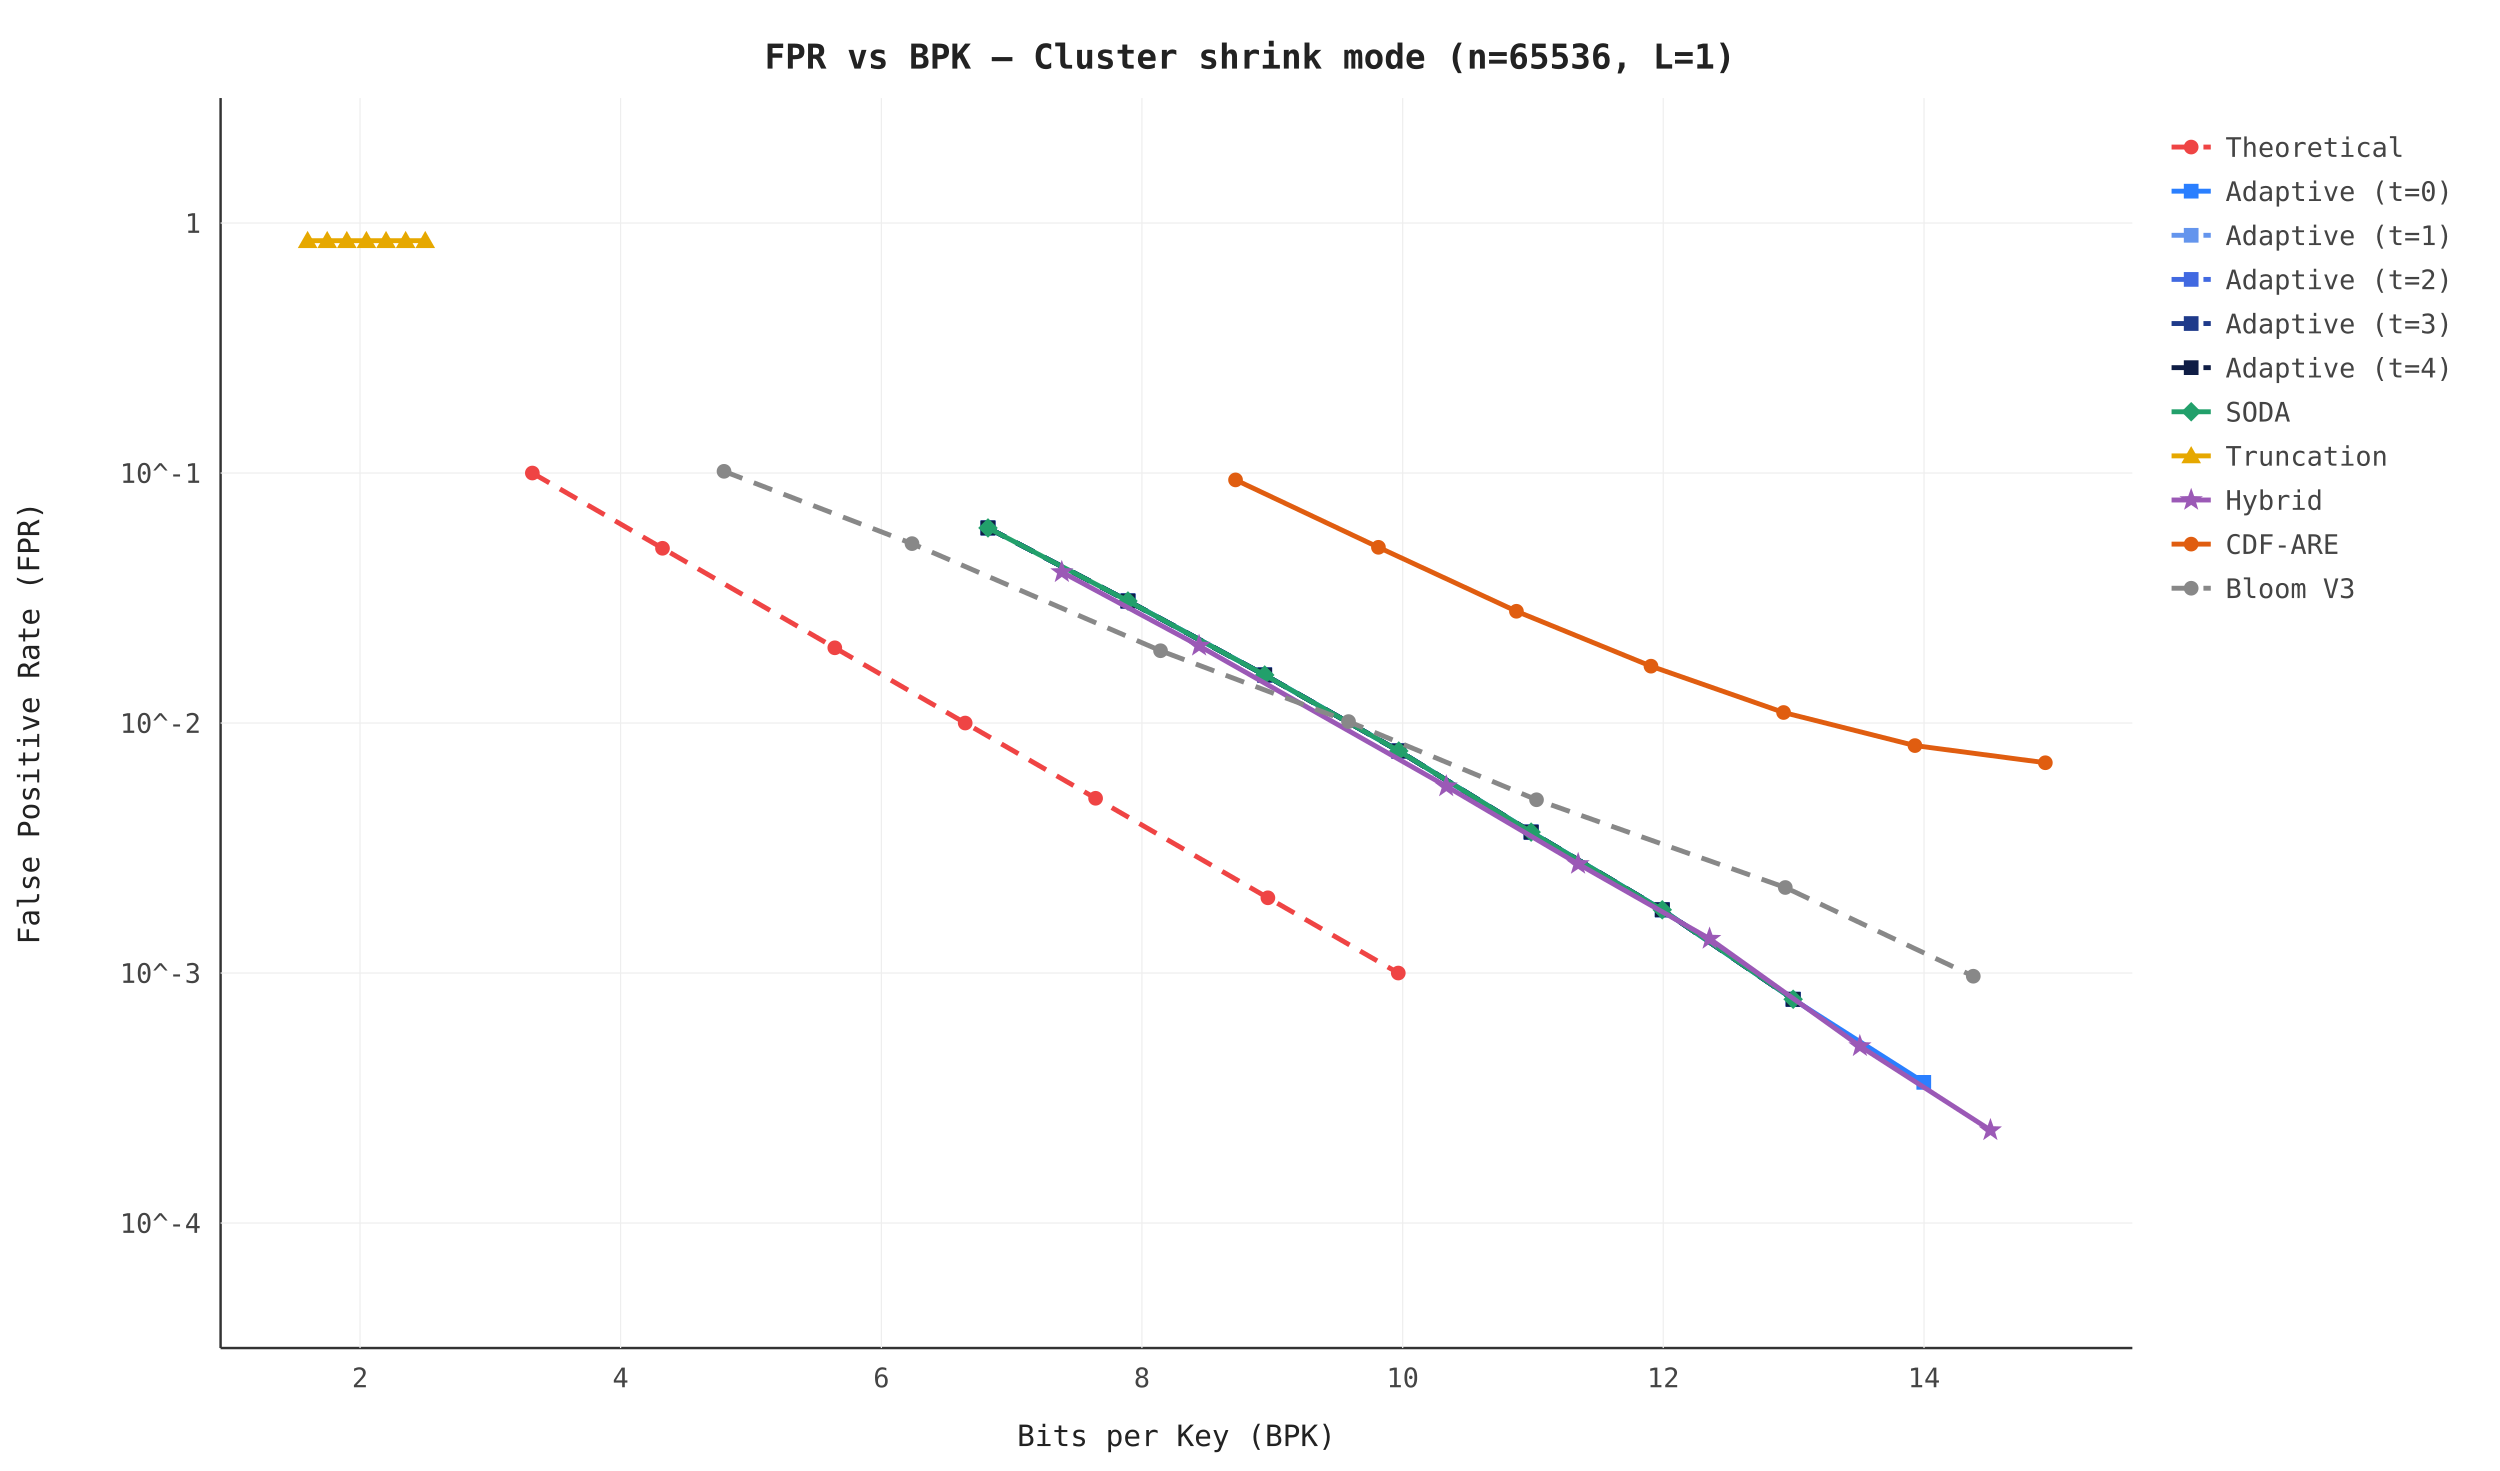
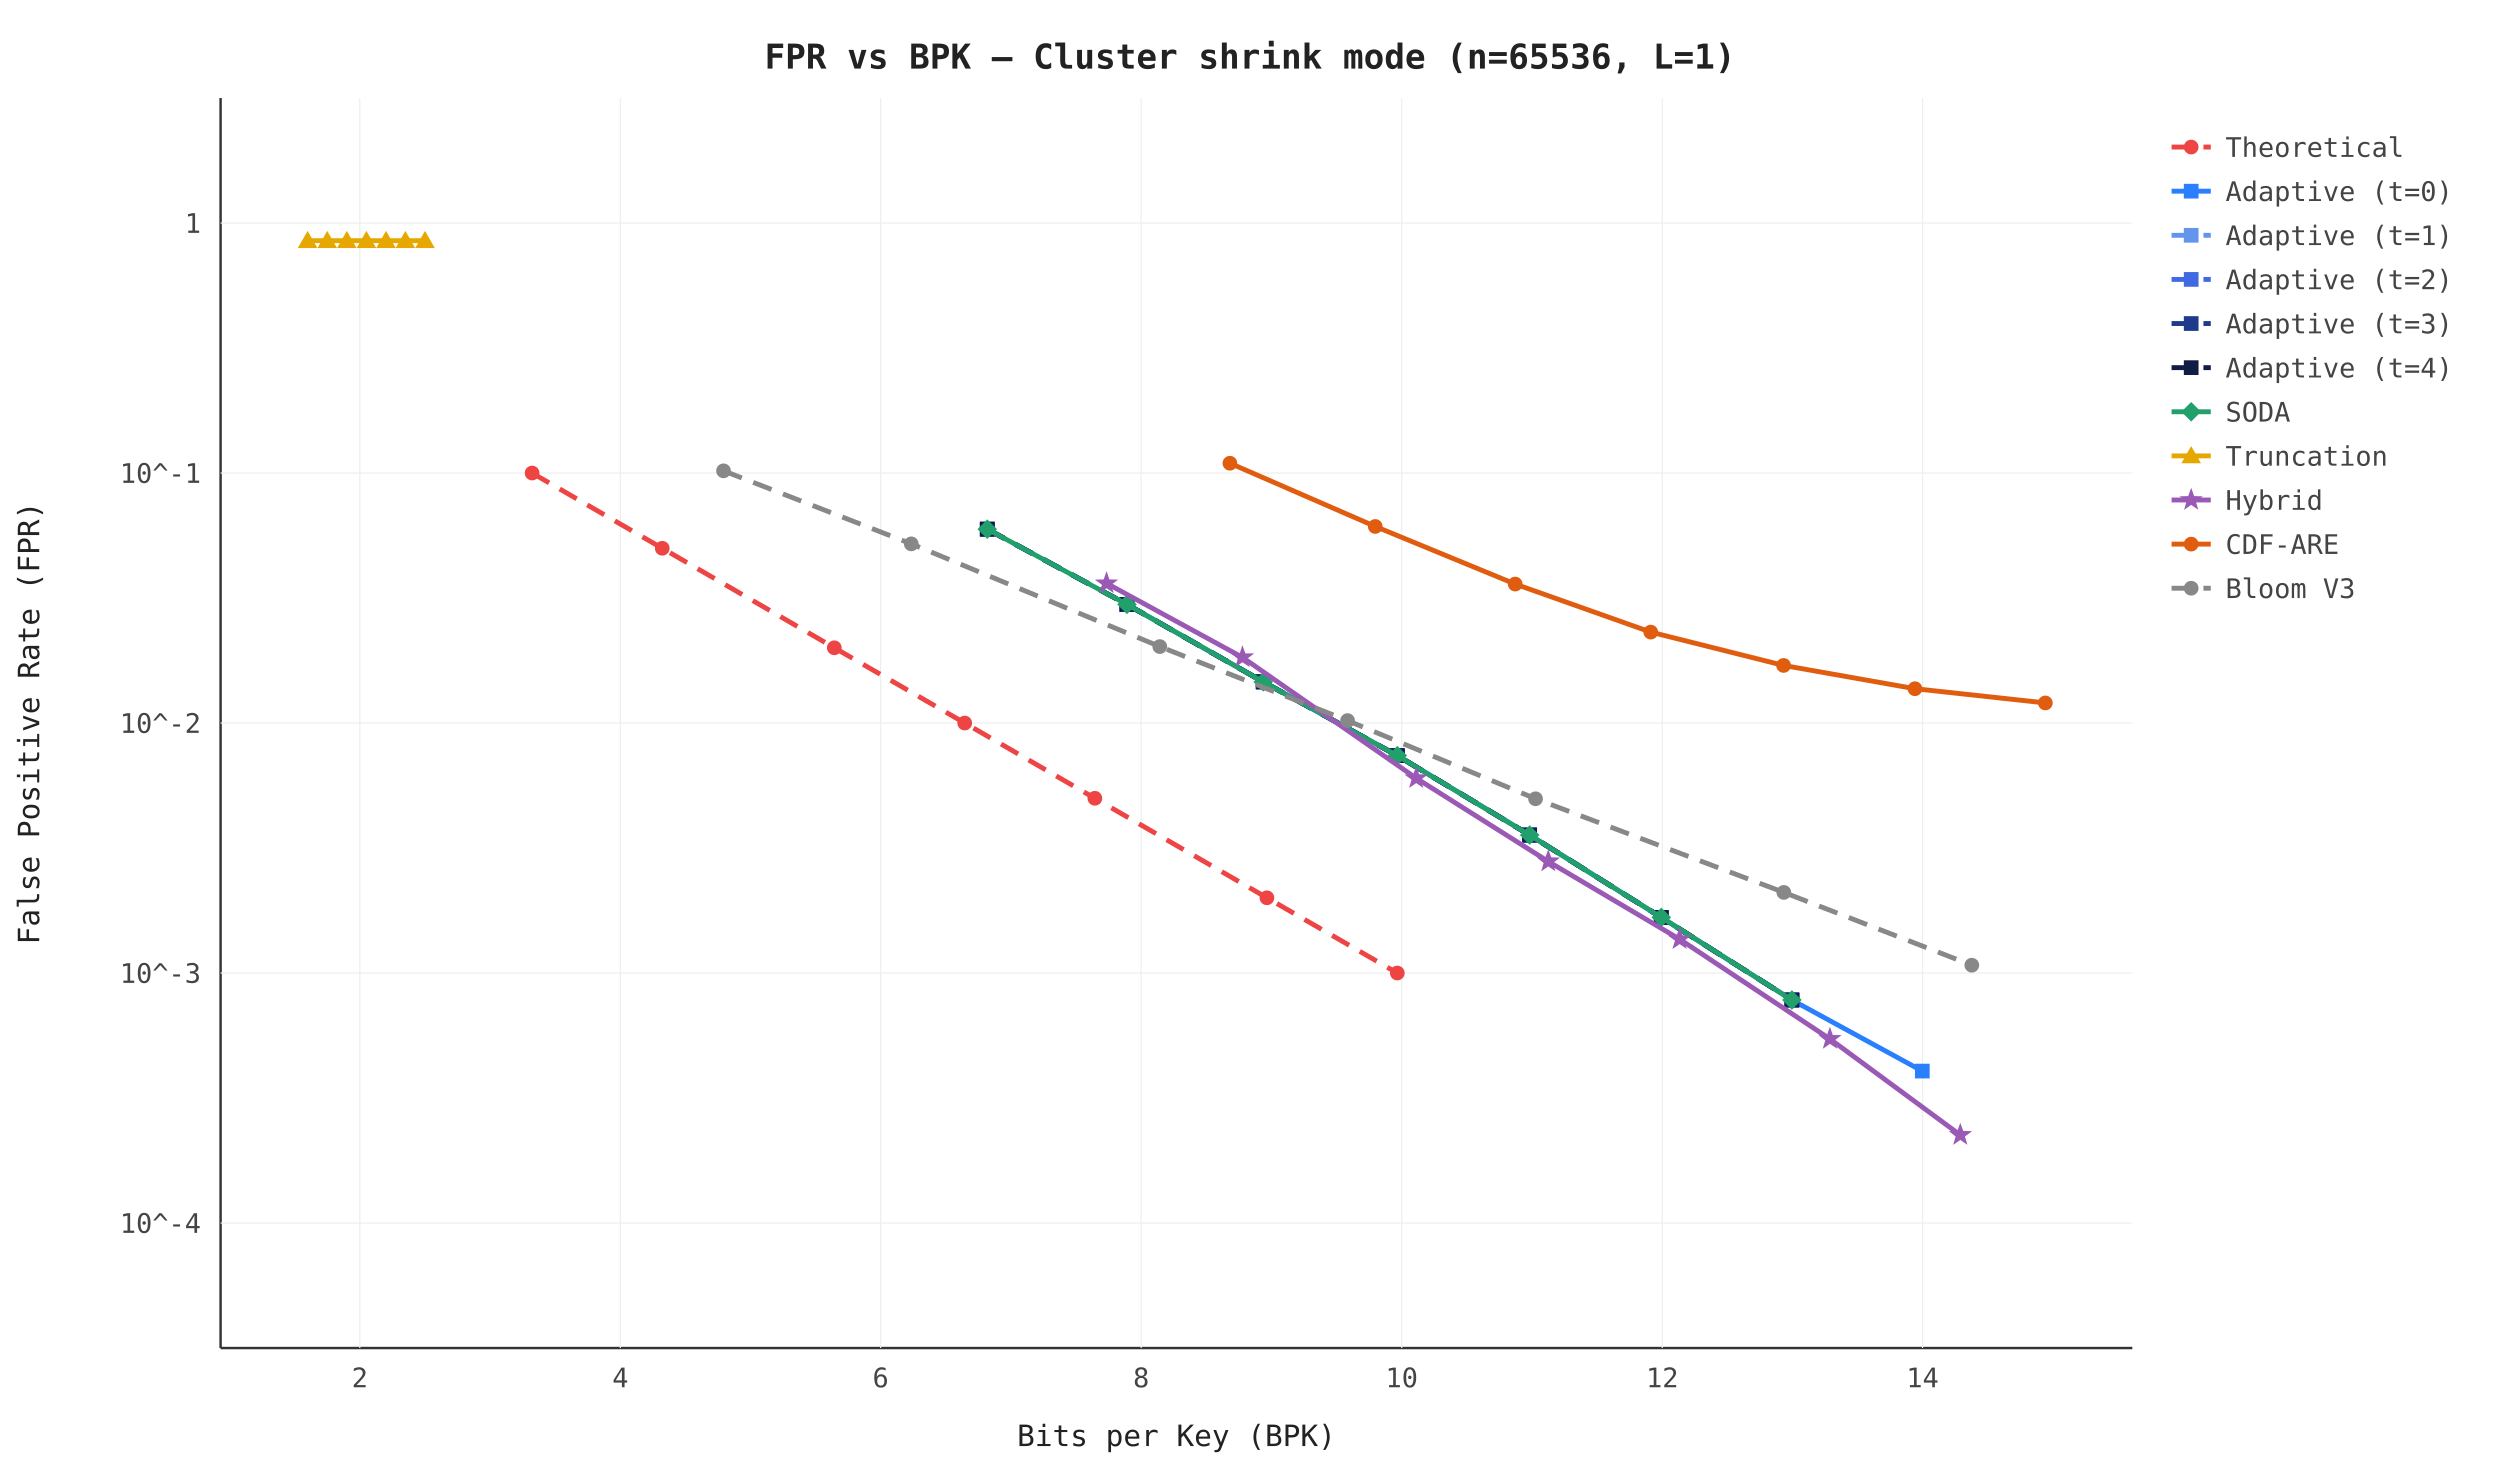
<svg xmlns="http://www.w3.org/2000/svg" width="1020" height="600" viewBox="0 0 1020 600">
  <style>text{font-family:Menlo,Monaco,monospace;font-size:12px;fill:#222} .axis{stroke:#333;stroke-width:1} .grid{stroke:#eee;stroke-width:0.5} .label{font-size:11px;fill:#444}</style>
  <text x="510" y="28" text-anchor="middle" style="font-size:14px;font-weight:bold">FPR vs BPK — Cluster shrink mode (n=65536, L=1)</text>
  <line class="axis" x1="90.0" y1="550.0" x2="870.0" y2="550.0" />
  <line class="axis" x1="90.0" y1="40.0" x2="90.0" y2="550.0" />
  <line class="grid" x1="90.0" y1="499.0" x2="870.0" y2="499.0" />
  <text class="label" x="82.0" y="503.0" text-anchor="end">10^-4</text>
  <line class="grid" x1="90.0" y1="397.0" x2="870.0" y2="397.0" />
  <text class="label" x="82.0" y="401.0" text-anchor="end">10^-3</text>
  <line class="grid" x1="90.0" y1="295.0" x2="870.0" y2="295.0" />
  <text class="label" x="82.0" y="299.0" text-anchor="end">10^-2</text>
  <line class="grid" x1="90.0" y1="193.0" x2="870.0" y2="193.0" />
  <text class="label" x="82.0" y="197.0" text-anchor="end">10^-1</text>
  <line class="grid" x1="90.0" y1="91.0" x2="870.0" y2="91.0" />
  <text class="label" x="82.0" y="95.0" text-anchor="end">1</text>
-   <line class="grid" x1="146.9" y1="40.0" x2="146.9" y2="550.0" />
-   <text class="label" x="146.9" y="566.0" text-anchor="middle">2</text>
-   <line class="grid" x1="253.2" y1="40.0" x2="253.2" y2="550.0" />
-   <text class="label" x="253.2" y="566.0" text-anchor="middle">4</text>
-   <line class="grid" x1="359.6" y1="40.0" x2="359.6" y2="550.0" />
-   <text class="label" x="359.6" y="566.0" text-anchor="middle">6</text>
-   <line class="grid" x1="465.9" y1="40.0" x2="465.9" y2="550.0" />
-   <text class="label" x="465.9" y="566.0" text-anchor="middle">8</text>
-   <line class="grid" x1="572.3" y1="40.0" x2="572.3" y2="550.0" />
-   <text class="label" x="572.3" y="566.0" text-anchor="middle">10</text>
-   <line class="grid" x1="678.6" y1="40.0" x2="678.6" y2="550.0" />
-   <text class="label" x="678.6" y="566.0" text-anchor="middle">12</text>
-   <line class="grid" x1="785.0" y1="40.0" x2="785.0" y2="550.0" />
-   <text class="label" x="785.0" y="566.0" text-anchor="middle">14</text>
-   <polyline fill="none" stroke="#ef4444" stroke-width="2" stroke-dasharray="8,5" points="217.2,193.0 270.3,223.7 340.6,264.3 393.8,295.0 447.0,325.7 517.3,366.3 570.5,397.0" />
-   <circle cx="217.2" cy="193.0" r="3" fill="#ef4444" />
-   <circle cx="270.3" cy="223.7" r="3" fill="#ef4444" />
-   <circle cx="340.6" cy="264.3" r="3" fill="#ef4444" />
-   <circle cx="393.8" cy="295.0" r="3" fill="#ef4444" />
-   <circle cx="447.0" cy="325.7" r="3" fill="#ef4444" />
-   <circle cx="517.3" cy="366.3" r="3" fill="#ef4444" />
-   <circle cx="570.5" cy="397.0" r="3" fill="#ef4444" />
-   <polyline fill="none" stroke="#2a7fff" stroke-width="2" points="460.2,245.2 516.0,275.4 570.7,306.4 624.7,339.5 678.2,371.2 731.6,407.7 784.9,441.6" />
-   <rect x="457.2" y="242.2" width="6" height="6" fill="#2a7fff" />
-   <rect x="513.0" y="272.4" width="6" height="6" fill="#2a7fff" />
-   <rect x="567.7" y="303.4" width="6" height="6" fill="#2a7fff" />
-   <rect x="621.7" y="336.5" width="6" height="6" fill="#2a7fff" />
-   <rect x="675.2" y="368.2" width="6" height="6" fill="#2a7fff" />
-   <rect x="728.6" y="404.7" width="6" height="6" fill="#2a7fff" />
-   <rect x="781.9" y="438.6" width="6" height="6" fill="#2a7fff" />
-   <polyline fill="none" stroke="#6495ED" stroke-width="2" stroke-dasharray="8,5" points="403.1,215.4 460.2,245.2 516.0,275.4 570.7,306.4 624.7,339.5 678.2,371.2 731.6,407.7" />
-   <rect x="400.1" y="212.4" width="6" height="6" fill="#6495ED" />
-   <rect x="457.2" y="242.2" width="6" height="6" fill="#6495ED" />
-   <rect x="513.0" y="272.4" width="6" height="6" fill="#6495ED" />
-   <rect x="567.7" y="303.4" width="6" height="6" fill="#6495ED" />
-   <rect x="621.7" y="336.5" width="6" height="6" fill="#6495ED" />
-   <rect x="675.2" y="368.2" width="6" height="6" fill="#6495ED" />
-   <rect x="728.6" y="404.7" width="6" height="6" fill="#6495ED" />
-   <polyline fill="none" stroke="#4169E1" stroke-width="2" stroke-dasharray="8,5" points="403.1,215.4 460.2,245.2 516.0,275.4 570.7,306.4 624.7,339.5 678.2,371.2 731.6,407.7" />
-   <rect x="400.1" y="212.4" width="6" height="6" fill="#4169E1" />
-   <rect x="457.2" y="242.2" width="6" height="6" fill="#4169E1" />
-   <rect x="513.0" y="272.4" width="6" height="6" fill="#4169E1" />
-   <rect x="567.7" y="303.4" width="6" height="6" fill="#4169E1" />
-   <rect x="621.7" y="336.5" width="6" height="6" fill="#4169E1" />
-   <rect x="675.2" y="368.2" width="6" height="6" fill="#4169E1" />
-   <rect x="728.6" y="404.7" width="6" height="6" fill="#4169E1" />
-   <polyline fill="none" stroke="#1E3A8A" stroke-width="2" stroke-dasharray="8,5" points="403.1,215.4 460.2,245.2 516.0,275.4 570.7,306.4 624.7,339.5 678.2,371.2 731.6,407.7" />
-   <rect x="400.1" y="212.4" width="6" height="6" fill="#1E3A8A" />
-   <rect x="457.2" y="242.2" width="6" height="6" fill="#1E3A8A" />
-   <rect x="513.0" y="272.4" width="6" height="6" fill="#1E3A8A" />
-   <rect x="567.7" y="303.4" width="6" height="6" fill="#1E3A8A" />
-   <rect x="621.7" y="336.5" width="6" height="6" fill="#1E3A8A" />
-   <rect x="675.2" y="368.2" width="6" height="6" fill="#1E3A8A" />
-   <rect x="728.6" y="404.7" width="6" height="6" fill="#1E3A8A" />
-   <polyline fill="none" stroke="#0F1D45" stroke-width="2" stroke-dasharray="8,5" points="403.1,215.4 460.2,245.2 516.0,275.4 570.7,306.4 624.7,339.5 678.2,371.2 731.6,407.7" />
-   <rect x="400.1" y="212.4" width="6" height="6" fill="#0F1D45" />
-   <rect x="457.2" y="242.2" width="6" height="6" fill="#0F1D45" />
-   <rect x="513.0" y="272.4" width="6" height="6" fill="#0F1D45" />
-   <rect x="567.7" y="303.4" width="6" height="6" fill="#0F1D45" />
-   <rect x="621.7" y="336.5" width="6" height="6" fill="#0F1D45" />
-   <rect x="675.2" y="368.2" width="6" height="6" fill="#0F1D45" />
-   <rect x="728.6" y="404.7" width="6" height="6" fill="#0F1D45" />
-   <polyline fill="none" stroke="#22a06b" stroke-width="2" points="403.1,215.4 460.2,245.2 516.0,275.4 570.7,306.4 624.7,339.5 678.2,371.2 731.6,407.7" />
-   <polygon points="403.1,211.4 407.1,215.4 403.1,219.4 399.1,215.4" fill="#22a06b" />
-   <polygon points="460.2,241.2 464.2,245.2 460.2,249.2 456.2,245.2" fill="#22a06b" />
-   <polygon points="516.0,271.4 520.0,275.4 516.0,279.4 512.0,275.4" fill="#22a06b" />
-   <polygon points="570.7,302.4 574.7,306.4 570.7,310.4 566.7,306.4" fill="#22a06b" />
-   <polygon points="624.7,335.5 628.7,339.5 624.7,343.5 620.7,339.5" fill="#22a06b" />
-   <polygon points="678.2,367.2 682.2,371.2 678.2,375.2 674.2,371.2" fill="#22a06b" />
-   <polygon points="731.6,403.7 735.6,407.7 731.6,411.7 727.6,407.7" fill="#22a06b" />
-   <polyline fill="none" stroke="#e6a800" stroke-width="2" points="125.5,98.2 133.5,98.2 141.5,98.2 149.5,98.2 157.5,98.2 165.5,98.2 173.5,98.2" />
+   <line class="grid" x1="146.8" y1="40.0" x2="146.8" y2="550.0" />
+   <text class="label" x="146.8" y="566.0" text-anchor="middle">2</text>
+   <line class="grid" x1="253.1" y1="40.0" x2="253.1" y2="550.0" />
+   <text class="label" x="253.1" y="566.0" text-anchor="middle">4</text>
+   <line class="grid" x1="359.3" y1="40.0" x2="359.3" y2="550.0" />
+   <text class="label" x="359.3" y="566.0" text-anchor="middle">6</text>
+   <line class="grid" x1="465.6" y1="40.0" x2="465.6" y2="550.0" />
+   <text class="label" x="465.6" y="566.0" text-anchor="middle">8</text>
+   <line class="grid" x1="571.9" y1="40.0" x2="571.9" y2="550.0" />
+   <text class="label" x="571.9" y="566.0" text-anchor="middle">10</text>
+   <line class="grid" x1="678.2" y1="40.0" x2="678.2" y2="550.0" />
+   <text class="label" x="678.2" y="566.0" text-anchor="middle">12</text>
+   <line class="grid" x1="784.4" y1="40.0" x2="784.4" y2="550.0" />
+   <text class="label" x="784.4" y="566.0" text-anchor="middle">14</text>
+   <polyline fill="none" stroke="#ef4444" stroke-width="2" stroke-dasharray="8,5" points="217.1,193.0 270.2,223.7 340.4,264.3 393.6,295.0 446.7,325.7 516.9,366.3 570.1,397.0" />
+   <circle cx="217.1" cy="193.0" r="3" fill="#ef4444" />
+   <circle cx="270.2" cy="223.7" r="3" fill="#ef4444" />
+   <circle cx="340.4" cy="264.3" r="3" fill="#ef4444" />
+   <circle cx="393.6" cy="295.0" r="3" fill="#ef4444" />
+   <circle cx="446.7" cy="325.7" r="3" fill="#ef4444" />
+   <circle cx="516.9" cy="366.3" r="3" fill="#ef4444" />
+   <circle cx="570.1" cy="397.0" r="3" fill="#ef4444" />
+   <polyline fill="none" stroke="#2a7fff" stroke-width="2" points="459.8,246.6 515.4,278.2 570.1,308.3 624.1,340.7 677.8,374.3 731.1,408.0 784.3,437.0" />
+   <rect x="456.8" y="243.6" width="6" height="6" fill="#2a7fff" />
+   <rect x="512.4" y="275.2" width="6" height="6" fill="#2a7fff" />
+   <rect x="567.1" y="305.3" width="6" height="6" fill="#2a7fff" />
+   <rect x="621.1" y="337.7" width="6" height="6" fill="#2a7fff" />
+   <rect x="674.8" y="371.3" width="6" height="6" fill="#2a7fff" />
+   <rect x="728.1" y="405.0" width="6" height="6" fill="#2a7fff" />
+   <rect x="781.3" y="434.0" width="6" height="6" fill="#2a7fff" />
+   <polyline fill="none" stroke="#6495ED" stroke-width="2" stroke-dasharray="8,5" points="402.8,215.9 459.8,246.6 515.4,278.2 570.1,308.3 624.1,340.7 677.8,374.3 731.1,408.0" />
+   <rect x="399.8" y="212.9" width="6" height="6" fill="#6495ED" />
+   <rect x="456.8" y="243.6" width="6" height="6" fill="#6495ED" />
+   <rect x="512.4" y="275.2" width="6" height="6" fill="#6495ED" />
+   <rect x="567.1" y="305.3" width="6" height="6" fill="#6495ED" />
+   <rect x="621.1" y="337.7" width="6" height="6" fill="#6495ED" />
+   <rect x="674.8" y="371.3" width="6" height="6" fill="#6495ED" />
+   <rect x="728.1" y="405.0" width="6" height="6" fill="#6495ED" />
+   <polyline fill="none" stroke="#4169E1" stroke-width="2" stroke-dasharray="8,5" points="402.8,215.9 459.8,246.6 515.4,278.2 570.1,308.3 624.1,340.7 677.8,374.3 731.1,408.0" />
+   <rect x="399.8" y="212.9" width="6" height="6" fill="#4169E1" />
+   <rect x="456.8" y="243.6" width="6" height="6" fill="#4169E1" />
+   <rect x="512.4" y="275.2" width="6" height="6" fill="#4169E1" />
+   <rect x="567.1" y="305.3" width="6" height="6" fill="#4169E1" />
+   <rect x="621.1" y="337.7" width="6" height="6" fill="#4169E1" />
+   <rect x="674.8" y="371.3" width="6" height="6" fill="#4169E1" />
+   <rect x="728.1" y="405.0" width="6" height="6" fill="#4169E1" />
+   <polyline fill="none" stroke="#1E3A8A" stroke-width="2" stroke-dasharray="8,5" points="402.8,215.9 459.8,246.6 515.4,278.2 570.1,308.3 624.1,340.7 677.8,374.3 731.1,408.0" />
+   <rect x="399.8" y="212.9" width="6" height="6" fill="#1E3A8A" />
+   <rect x="456.8" y="243.6" width="6" height="6" fill="#1E3A8A" />
+   <rect x="512.4" y="275.2" width="6" height="6" fill="#1E3A8A" />
+   <rect x="567.1" y="305.3" width="6" height="6" fill="#1E3A8A" />
+   <rect x="621.1" y="337.7" width="6" height="6" fill="#1E3A8A" />
+   <rect x="674.8" y="371.3" width="6" height="6" fill="#1E3A8A" />
+   <rect x="728.1" y="405.0" width="6" height="6" fill="#1E3A8A" />
+   <polyline fill="none" stroke="#0F1D45" stroke-width="2" stroke-dasharray="8,5" points="402.8,215.9 459.8,246.6 515.4,278.2 570.1,308.3 624.1,340.7 677.8,374.3 731.1,408.0" />
+   <rect x="399.8" y="212.9" width="6" height="6" fill="#0F1D45" />
+   <rect x="456.8" y="243.6" width="6" height="6" fill="#0F1D45" />
+   <rect x="512.4" y="275.2" width="6" height="6" fill="#0F1D45" />
+   <rect x="567.1" y="305.3" width="6" height="6" fill="#0F1D45" />
+   <rect x="621.1" y="337.7" width="6" height="6" fill="#0F1D45" />
+   <rect x="674.8" y="371.3" width="6" height="6" fill="#0F1D45" />
+   <rect x="728.1" y="405.0" width="6" height="6" fill="#0F1D45" />
+   <polyline fill="none" stroke="#22a06b" stroke-width="2" points="402.8,215.9 459.8,246.6 515.4,278.2 570.1,308.3 624.1,340.7 677.8,374.3 731.1,408.0" />
+   <polygon points="402.8,211.9 406.8,215.9 402.8,219.9 398.8,215.9" fill="#22a06b" />
+   <polygon points="459.8,242.6 463.8,246.6 459.8,250.6 455.8,246.6" fill="#22a06b" />
+   <polygon points="515.4,274.2 519.4,278.2 515.4,282.2 511.4,278.2" fill="#22a06b" />
+   <polygon points="570.1,304.3 574.1,308.3 570.1,312.3 566.1,308.3" fill="#22a06b" />
+   <polygon points="624.1,336.7 628.1,340.7 624.1,344.7 620.1,340.7" fill="#22a06b" />
+   <polygon points="677.8,370.3 681.8,374.3 677.8,378.3 673.8,374.3" fill="#22a06b" />
+   <polygon points="731.1,404.0 735.1,408.0 731.1,412.0 727.1,408.0" fill="#22a06b" />
+   <polyline fill="none" stroke="#e6a800" stroke-width="2" points="125.5,98.2 133.5,98.2 141.5,98.2 149.5,98.2 157.5,98.2 165.4,98.2 173.4,98.2" />
  <polygon points="125.5,94.2 129.5,101.2 121.5,101.2" fill="#e6a800" />
  <polygon points="133.5,94.2 137.5,101.2 129.5,101.2" fill="#e6a800" />
  <polygon points="141.5,94.2 145.5,101.2 137.5,101.2" fill="#e6a800" />
  <polygon points="149.5,94.2 153.5,101.2 145.5,101.2" fill="#e6a800" />
  <polygon points="157.5,94.2 161.5,101.2 153.5,101.2" fill="#e6a800" />
-   <polygon points="165.5,94.2 169.5,101.2 161.5,101.2" fill="#e6a800" />
-   <polygon points="173.5,94.2 177.5,101.2 169.5,101.2" fill="#e6a800" />
-   <polyline fill="none" stroke="#9b59b6" stroke-width="2" points="433.2,233.4 489.2,263.5 590.1,320.8 643.9,352.5 697.5,383.0 758.8,426.8 812.1,461.1" />
-   <polygon points="433.2,228.4 432.0,231.8 428.5,231.9 431.3,234.0 430.3,237.5 433.2,235.4 436.2,237.5 435.1,234.0 438.0,231.9 434.4,231.8" fill="#9b59b6" />
-   <polygon points="489.2,258.5 488.1,261.8 484.5,261.9 487.3,264.1 486.3,267.5 489.2,265.5 492.2,267.5 491.1,264.1 494.0,261.9 490.4,261.8" fill="#9b59b6" />
-   <polygon points="590.1,315.8 588.9,319.2 585.3,319.3 588.2,321.5 587.1,324.9 590.1,322.8 593.0,324.9 592.0,321.5 594.8,319.3 591.2,319.2" fill="#9b59b6" />
-   <polygon points="643.9,347.5 642.7,350.9 639.1,351.0 641.9,353.1 640.9,356.5 643.9,354.5 646.8,356.5 645.8,353.1 648.6,351.0 645.0,350.9" fill="#9b59b6" />
-   <polygon points="697.5,378.0 696.3,381.4 692.7,381.5 695.6,383.7 694.6,387.1 697.5,385.0 700.4,387.1 699.4,383.7 702.3,381.5 698.7,381.4" fill="#9b59b6" />
-   <polygon points="758.8,421.8 757.7,425.2 754.1,425.3 756.9,427.4 755.9,430.9 758.8,428.8 761.8,430.9 760.7,427.4 763.6,425.3 760.0,425.2" fill="#9b59b6" />
-   <polygon points="812.1,456.1 810.9,459.5 807.3,459.6 810.2,461.8 809.1,465.2 812.1,463.1 815.0,465.2 814.0,461.8 816.8,459.6 813.3,459.5" fill="#9b59b6" />
-   <polyline fill="none" stroke="#e05d10" stroke-width="2" points="504.1,195.8 562.4,223.3 618.7,249.4 673.6,271.8 727.7,290.7 781.3,304.2 834.5,311.2" />
-   <circle cx="504.1" cy="195.8" r="3" fill="#e05d10" />
-   <circle cx="562.4" cy="223.3" r="3" fill="#e05d10" />
-   <circle cx="618.7" cy="249.4" r="3" fill="#e05d10" />
-   <circle cx="673.6" cy="271.8" r="3" fill="#e05d10" />
-   <circle cx="727.7" cy="290.7" r="3" fill="#e05d10" />
-   <circle cx="781.3" cy="304.2" r="3" fill="#e05d10" />
-   <circle cx="834.5" cy="311.2" r="3" fill="#e05d10" />
-   <polyline fill="none" stroke="#888888" stroke-width="2" stroke-dasharray="8,5" points="295.4,192.3 372.1,221.8 473.5,265.5 550.2,294.4 626.9,326.3 728.4,362.1 805.1,398.3" />
-   <circle cx="295.4" cy="192.3" r="3" fill="#888888" />
-   <circle cx="372.1" cy="221.8" r="3" fill="#888888" />
-   <circle cx="473.5" cy="265.5" r="3" fill="#888888" />
-   <circle cx="550.2" cy="294.4" r="3" fill="#888888" />
-   <circle cx="626.9" cy="326.3" r="3" fill="#888888" />
-   <circle cx="728.4" cy="362.1" r="3" fill="#888888" />
-   <circle cx="805.1" cy="398.3" r="3" fill="#888888" />
+   <polygon points="165.4,94.2 169.4,101.2 161.4,101.2" fill="#e6a800" />
+   <polygon points="173.4,94.2 177.4,101.2 169.4,101.2" fill="#e6a800" />
+   <polyline fill="none" stroke="#9b59b6" stroke-width="2" points="451.5,238.0 506.9,268.2 577.8,317.5 631.7,351.5 685.3,383.2 746.6,423.9 799.8,463.1" />
+   <polygon points="451.5,233.0 450.3,236.4 446.7,236.5 449.6,238.6 448.5,242.0 451.5,240.0 454.4,242.0 453.4,238.6 456.2,236.5 452.6,236.4" fill="#9b59b6" />
+   <polygon points="506.9,263.2 505.8,266.6 502.2,266.6 505.0,268.8 504.0,272.2 506.9,270.2 509.9,272.2 508.8,268.8 511.7,266.6 508.1,266.6" fill="#9b59b6" />
+   <polygon points="577.8,312.5 576.6,315.9 573.0,316.0 575.9,318.1 574.9,321.5 577.8,319.5 580.7,321.5 579.7,318.1 582.6,316.0 579.0,315.9" fill="#9b59b6" />
+   <polygon points="631.7,346.5 630.5,349.8 627.0,349.9 629.8,352.1 628.8,355.5 631.7,353.5 634.6,355.5 633.6,352.1 636.5,349.9 632.9,349.8" fill="#9b59b6" />
+   <polygon points="685.3,378.2 684.1,381.6 680.5,381.7 683.4,383.8 682.3,387.2 685.3,385.2 688.2,387.2 687.2,383.8 690.0,381.7 686.5,381.6" fill="#9b59b6" />
+   <polygon points="746.6,418.9 745.4,422.3 741.9,422.3 744.7,424.5 743.7,427.9 746.6,425.9 749.6,427.9 748.5,424.5 751.4,422.3 747.8,422.3" fill="#9b59b6" />
+   <polygon points="799.8,458.1 798.6,461.4 795.1,461.5 797.9,463.7 796.9,467.1 799.8,465.1 802.7,467.1 801.7,463.7 804.6,461.5 801.0,461.4" fill="#9b59b6" />
+   <polyline fill="none" stroke="#e05d10" stroke-width="2" points="501.8,189.0 561.1,214.8 618.2,238.3 673.5,257.9 727.7,271.5 781.3,281.0 834.5,286.8" />
+   <circle cx="501.8" cy="189.0" r="3" fill="#e05d10" />
+   <circle cx="561.1" cy="214.8" r="3" fill="#e05d10" />
+   <circle cx="618.2" cy="238.3" r="3" fill="#e05d10" />
+   <circle cx="673.5" cy="257.9" r="3" fill="#e05d10" />
+   <circle cx="727.7" cy="271.5" r="3" fill="#e05d10" />
+   <circle cx="781.3" cy="281.0" r="3" fill="#e05d10" />
+   <circle cx="834.5" cy="286.8" r="3" fill="#e05d10" />
+   <polyline fill="none" stroke="#888888" stroke-width="2" stroke-dasharray="8,5" points="295.2,192.1 371.8,221.9 473.2,263.8 549.8,294.0 626.5,325.9 727.8,364.1 804.5,393.8" />
+   <circle cx="295.2" cy="192.1" r="3" fill="#888888" />
+   <circle cx="371.8" cy="221.9" r="3" fill="#888888" />
+   <circle cx="473.2" cy="263.8" r="3" fill="#888888" />
+   <circle cx="549.8" cy="294.0" r="3" fill="#888888" />
+   <circle cx="626.5" cy="325.9" r="3" fill="#888888" />
+   <circle cx="727.8" cy="364.1" r="3" fill="#888888" />
+   <circle cx="804.5" cy="393.8" r="3" fill="#888888" />
  <line x1="886" y1="60" x2="902" y2="60" stroke="#ef4444" stroke-width="2" stroke-dasharray="8,5" />
  <circle cx="894.0" cy="60.0" r="3" fill="#ef4444" />
  <text class="label" x="908" y="64">Theoretical</text>
  <line x1="886" y1="78" x2="902" y2="78" stroke="#2a7fff" stroke-width="2" />
  <rect x="891.0" y="75.0" width="6" height="6" fill="#2a7fff" />
  <text class="label" x="908" y="82">Adaptive (t=0)</text>
  <line x1="886" y1="96" x2="902" y2="96" stroke="#6495ED" stroke-width="2" stroke-dasharray="8,5" />
  <rect x="891.0" y="93.0" width="6" height="6" fill="#6495ED" />
  <text class="label" x="908" y="100">Adaptive (t=1)</text>
  <line x1="886" y1="114" x2="902" y2="114" stroke="#4169E1" stroke-width="2" stroke-dasharray="8,5" />
  <rect x="891.0" y="111.0" width="6" height="6" fill="#4169E1" />
  <text class="label" x="908" y="118">Adaptive (t=2)</text>
  <line x1="886" y1="132" x2="902" y2="132" stroke="#1E3A8A" stroke-width="2" stroke-dasharray="8,5" />
  <rect x="891.0" y="129.0" width="6" height="6" fill="#1E3A8A" />
  <text class="label" x="908" y="136">Adaptive (t=3)</text>
  <line x1="886" y1="150" x2="902" y2="150" stroke="#0F1D45" stroke-width="2" stroke-dasharray="8,5" />
  <rect x="891.0" y="147.0" width="6" height="6" fill="#0F1D45" />
  <text class="label" x="908" y="154">Adaptive (t=4)</text>
  <line x1="886" y1="168" x2="902" y2="168" stroke="#22a06b" stroke-width="2" />
  <polygon points="894.0,164.0 898.0,168.0 894.0,172.0 890.0,168.0" fill="#22a06b" />
  <text class="label" x="908" y="172">SODA</text>
  <line x1="886" y1="186" x2="902" y2="186" stroke="#e6a800" stroke-width="2" />
  <polygon points="894.0,182.0 898.0,189.0 890.0,189.0" fill="#e6a800" />
  <text class="label" x="908" y="190">Truncation</text>
  <line x1="886" y1="204" x2="902" y2="204" stroke="#9b59b6" stroke-width="2" />
  <polygon points="894.0,199.0 892.8,202.4 889.2,202.5 892.1,204.6 891.1,208.0 894.0,206.0 896.9,208.0 895.9,204.6 898.8,202.5 895.2,202.4" fill="#9b59b6" />
  <text class="label" x="908" y="208">Hybrid</text>
  <line x1="886" y1="222" x2="902" y2="222" stroke="#e05d10" stroke-width="2" />
  <circle cx="894.0" cy="222.0" r="3" fill="#e05d10" />
  <text class="label" x="908" y="226">CDF-ARE</text>
  <line x1="886" y1="240" x2="902" y2="240" stroke="#888888" stroke-width="2" stroke-dasharray="8,5" />
  <circle cx="894.0" cy="240.0" r="3" fill="#888888" />
  <text class="label" x="908" y="244">Bloom V3</text>
  <text x="480" y="590" text-anchor="middle">Bits per Key (BPK)</text>
  <text transform="translate(16,295) rotate(-90)" text-anchor="middle">False Positive Rate (FPR)</text>
</svg>
